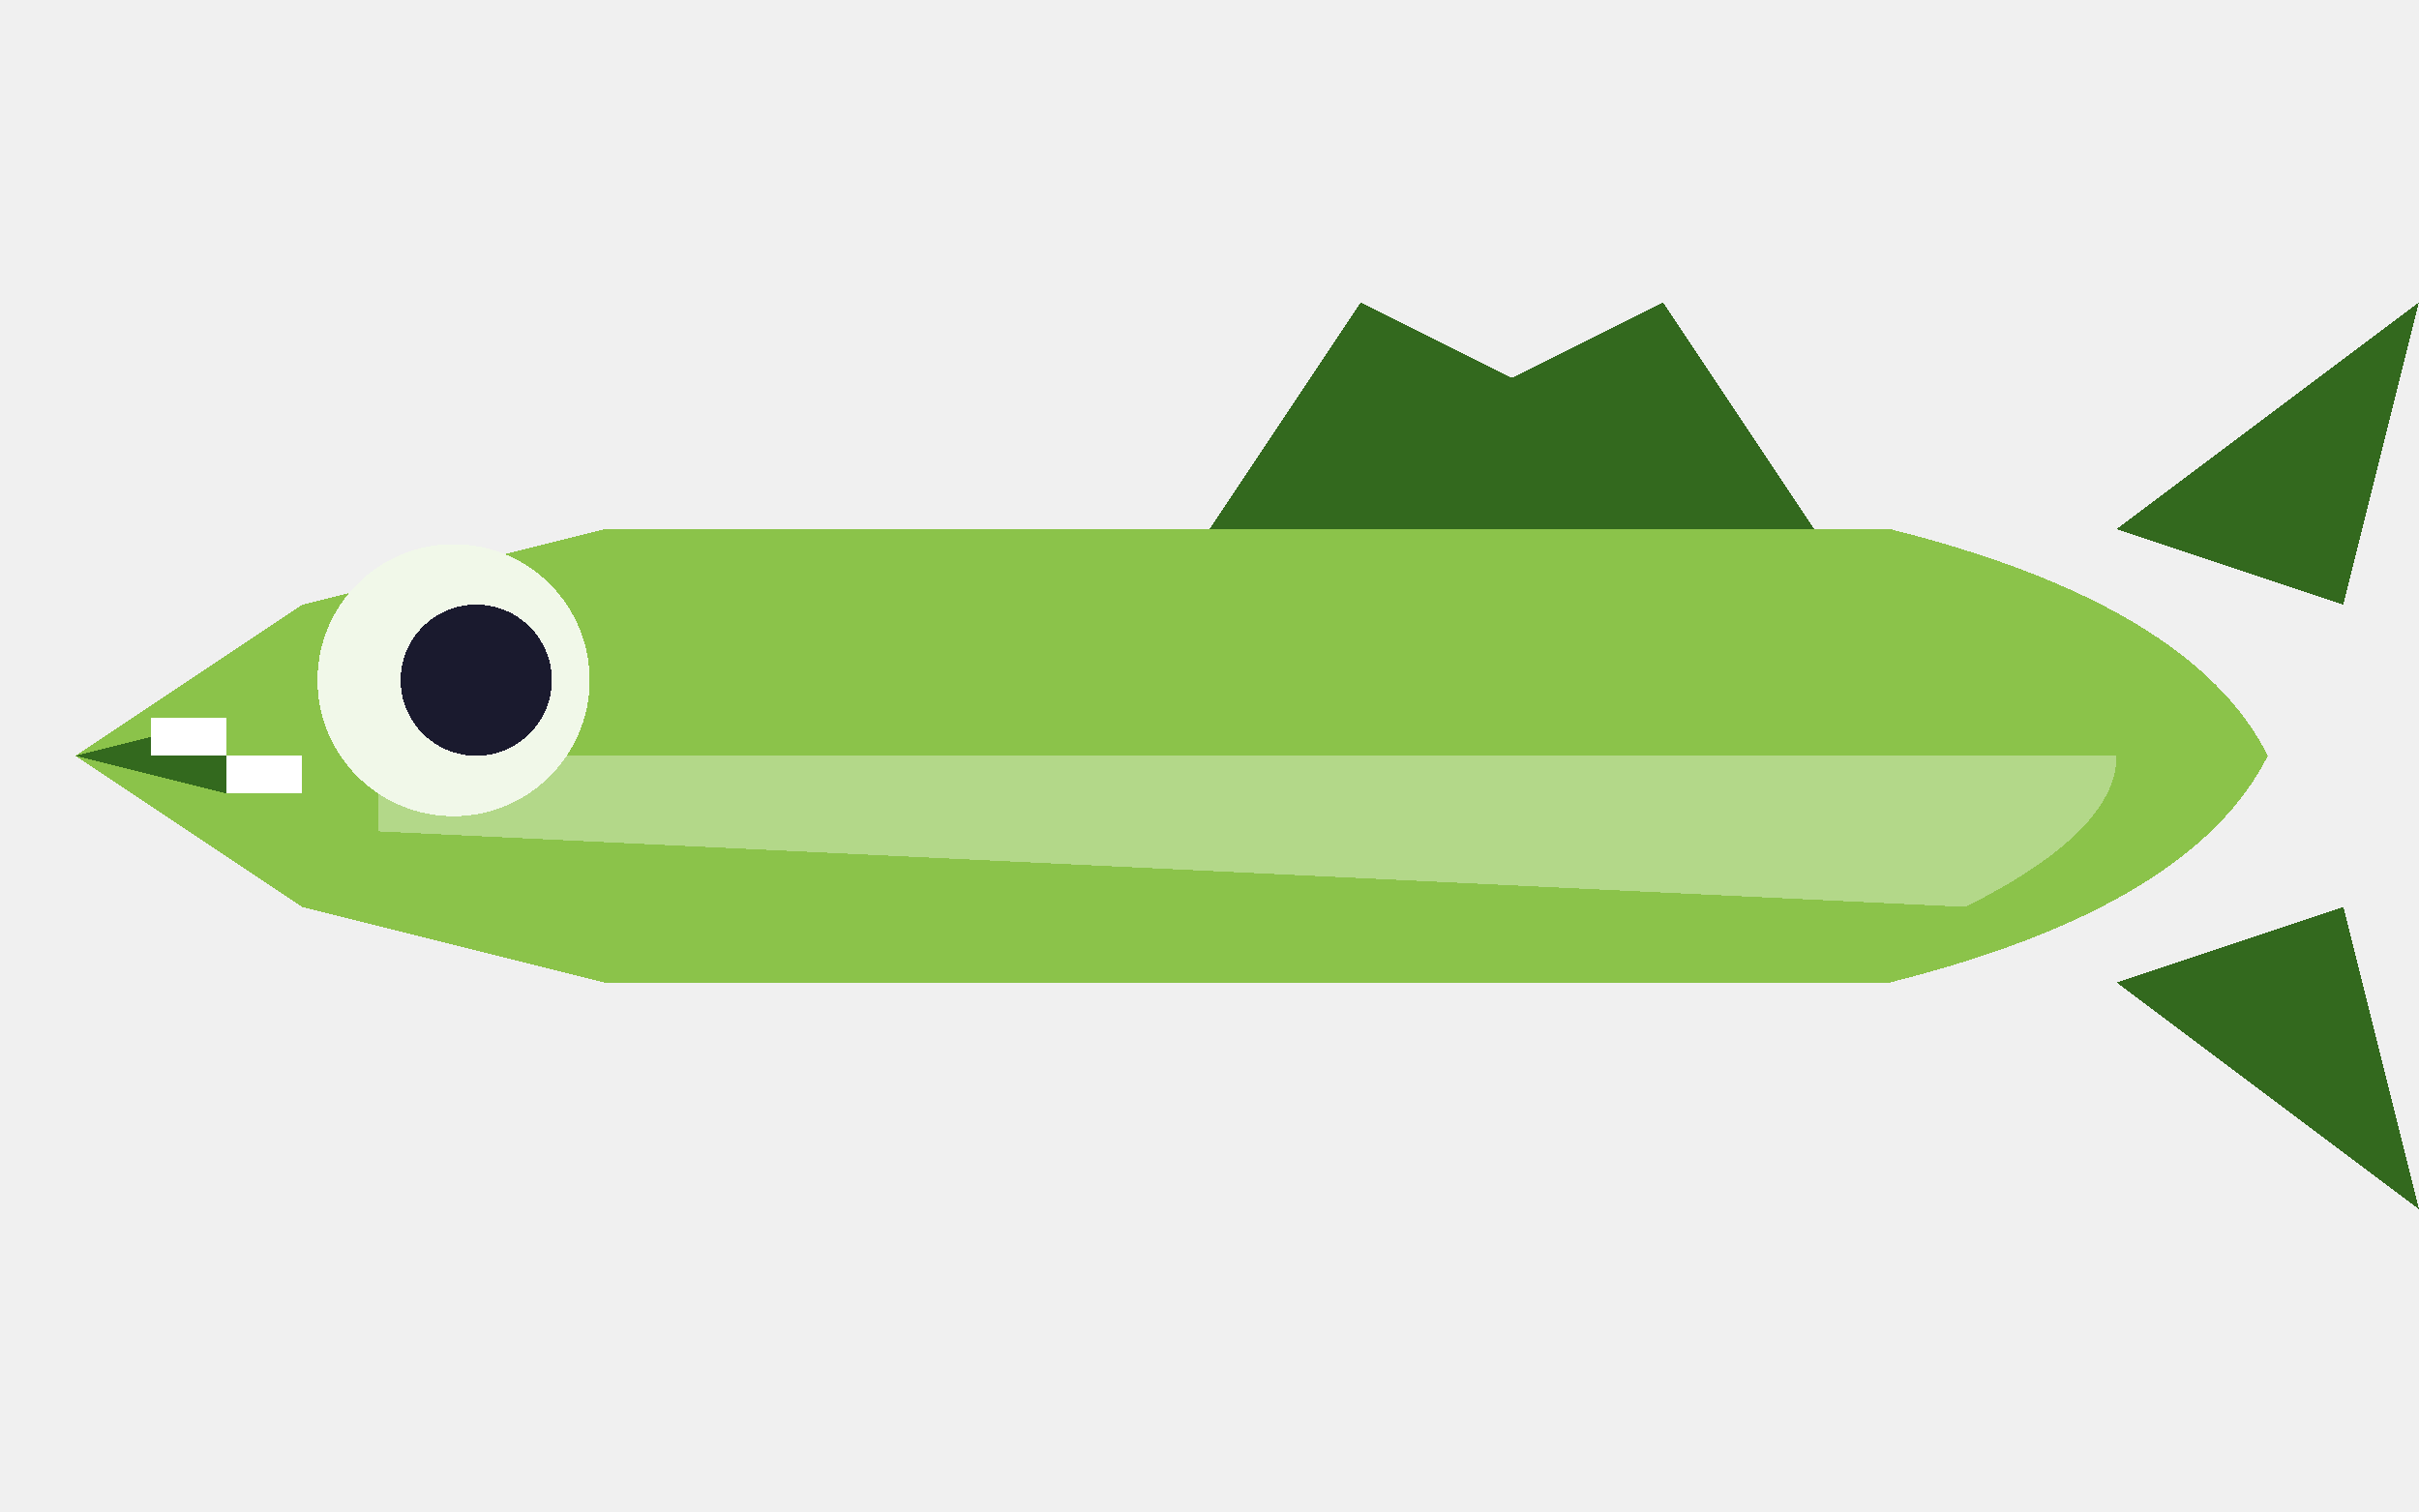
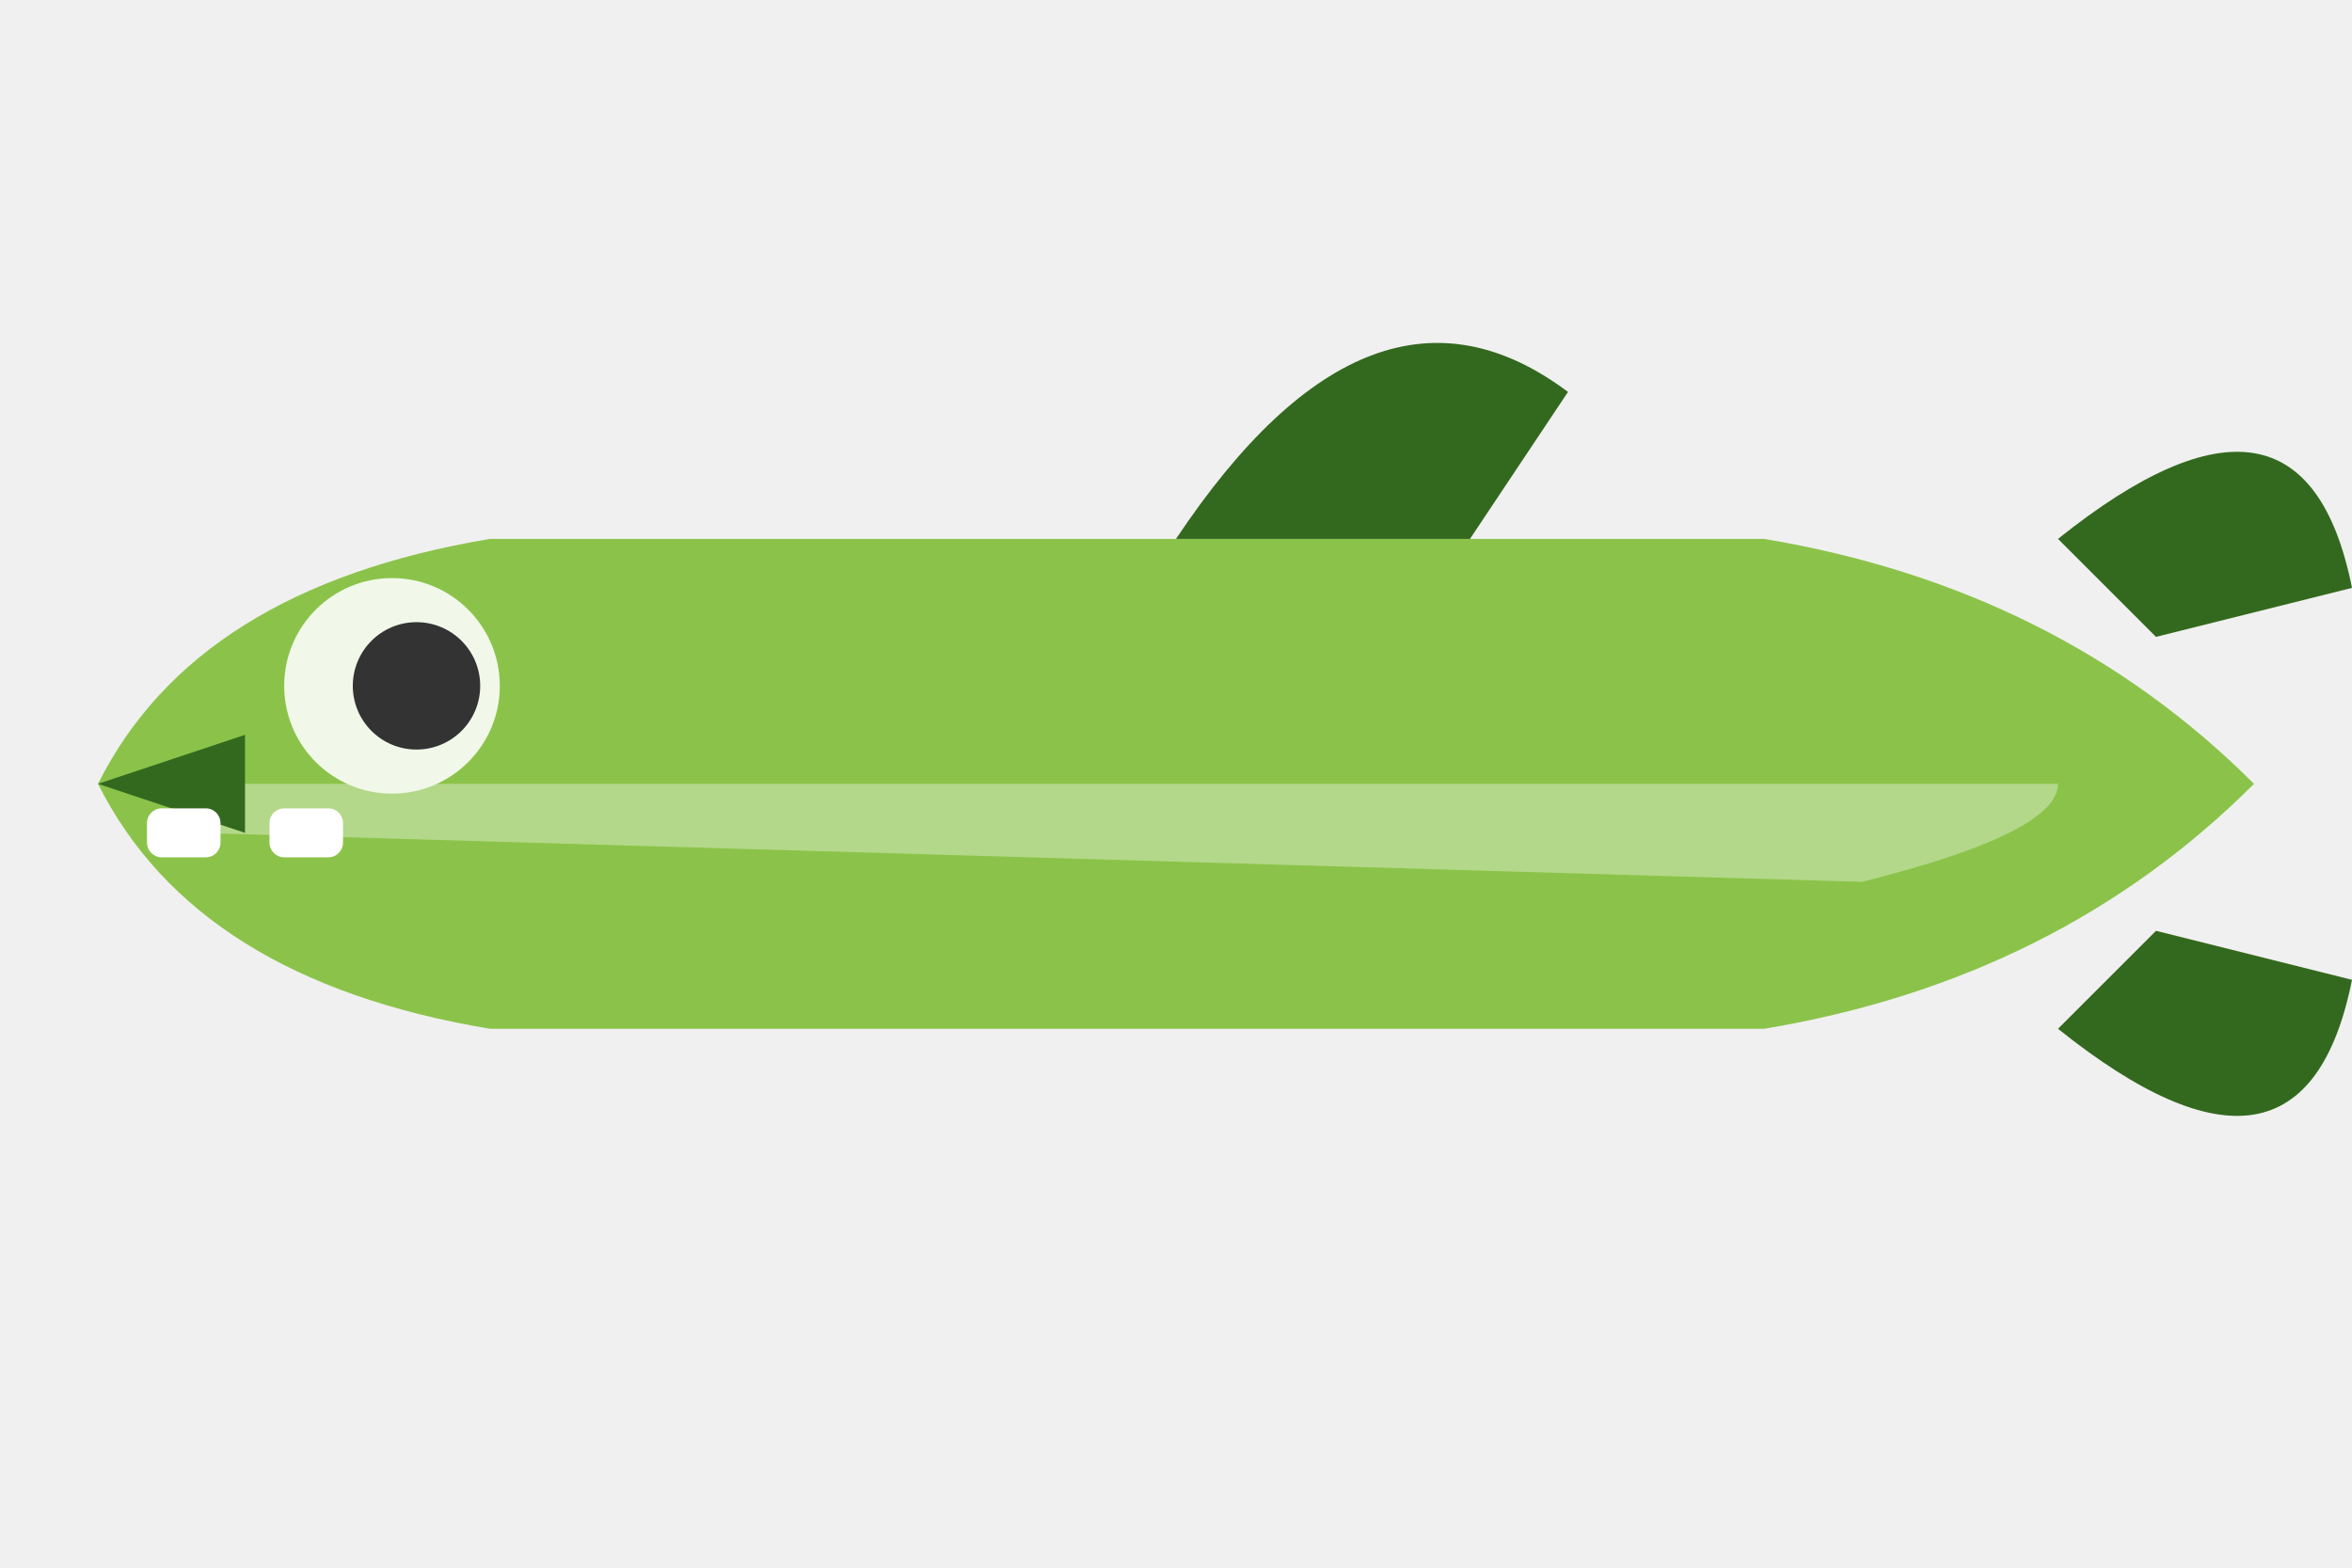
- <svg xmlns="http://www.w3.org/2000/svg" viewBox="0 0 32 20" width="64" height="40" shape-rendering="crispEdges">
-   <path d="M1,10 L4,8 L8,7 L25,7 Q29,8 30,10 Q29,12 25,13 L8,13 L4,12 L1,10 Z" fill="#8BC34A" />
-   <path d="M5,11 L26,12 Q28,11 28,10 L5,10 Z" fill="#F1F8E9" opacity="0.4" />
-   <path d="M28,7 L32,4 L31,8 Z" fill="#33691E" />
-   <path d="M28,13 L32,16 L31,12 Z" fill="#33691E" />
-   <path d="M16,7 L18,4 L20,5 L22,4 L24,7 Z" fill="#33691E" />
-   <path d="M1,10 L3,9.5 L3,10.5 Z" fill="#33691E" />
-   <rect x="2" y="9.5" width="1" height="0.5" fill="white" />
-   <rect x="3" y="10" width="1" height="0.5" fill="white" />
-   <circle cx="6" cy="9" r="1.8" fill="#F1F8E9" />
-   <circle cx="6.3" cy="9" r="1" fill="#1a1a2e" />
+ <svg xmlns="http://www.w3.org/2000/svg" viewBox="0 0 48 32" width="48" height="32">
+   <path d="M2,16 Q4,12 10,11 L36,11 Q42,12 46,16 Q42,20 36,21 L10,21 Q4,20 2,16 Z" fill="#8BC34A" />
+   <path d="M4,17 L38,18 Q42,17 42,16 L4,16 Z" fill="#F1F8E9" opacity="0.4" />
+   <path d="M42,11 Q47,7 48,12 L44,13 Z" fill="#33691E" />
+   <path d="M42,21 Q47,25 48,20 L44,19 Z" fill="#33691E" />
+   <path d="M24,11 Q28,5 32,8 L30,11 Z" fill="#33691E" />
+   <path d="M2,16 L5,15 L5,17 Z" fill="#33691E" />
+   <rect x="3" y="16.5" width="1.5" height="1" fill="white" rx="0.3" />
+   <rect x="5.5" y="16.5" width="1.5" height="1" fill="white" rx="0.3" />
+   <circle cx="8" cy="14" r="2.2" fill="#F1F8E9" />
+   <circle cx="8.5" cy="14" r="1.3" fill="#333" />
</svg>
